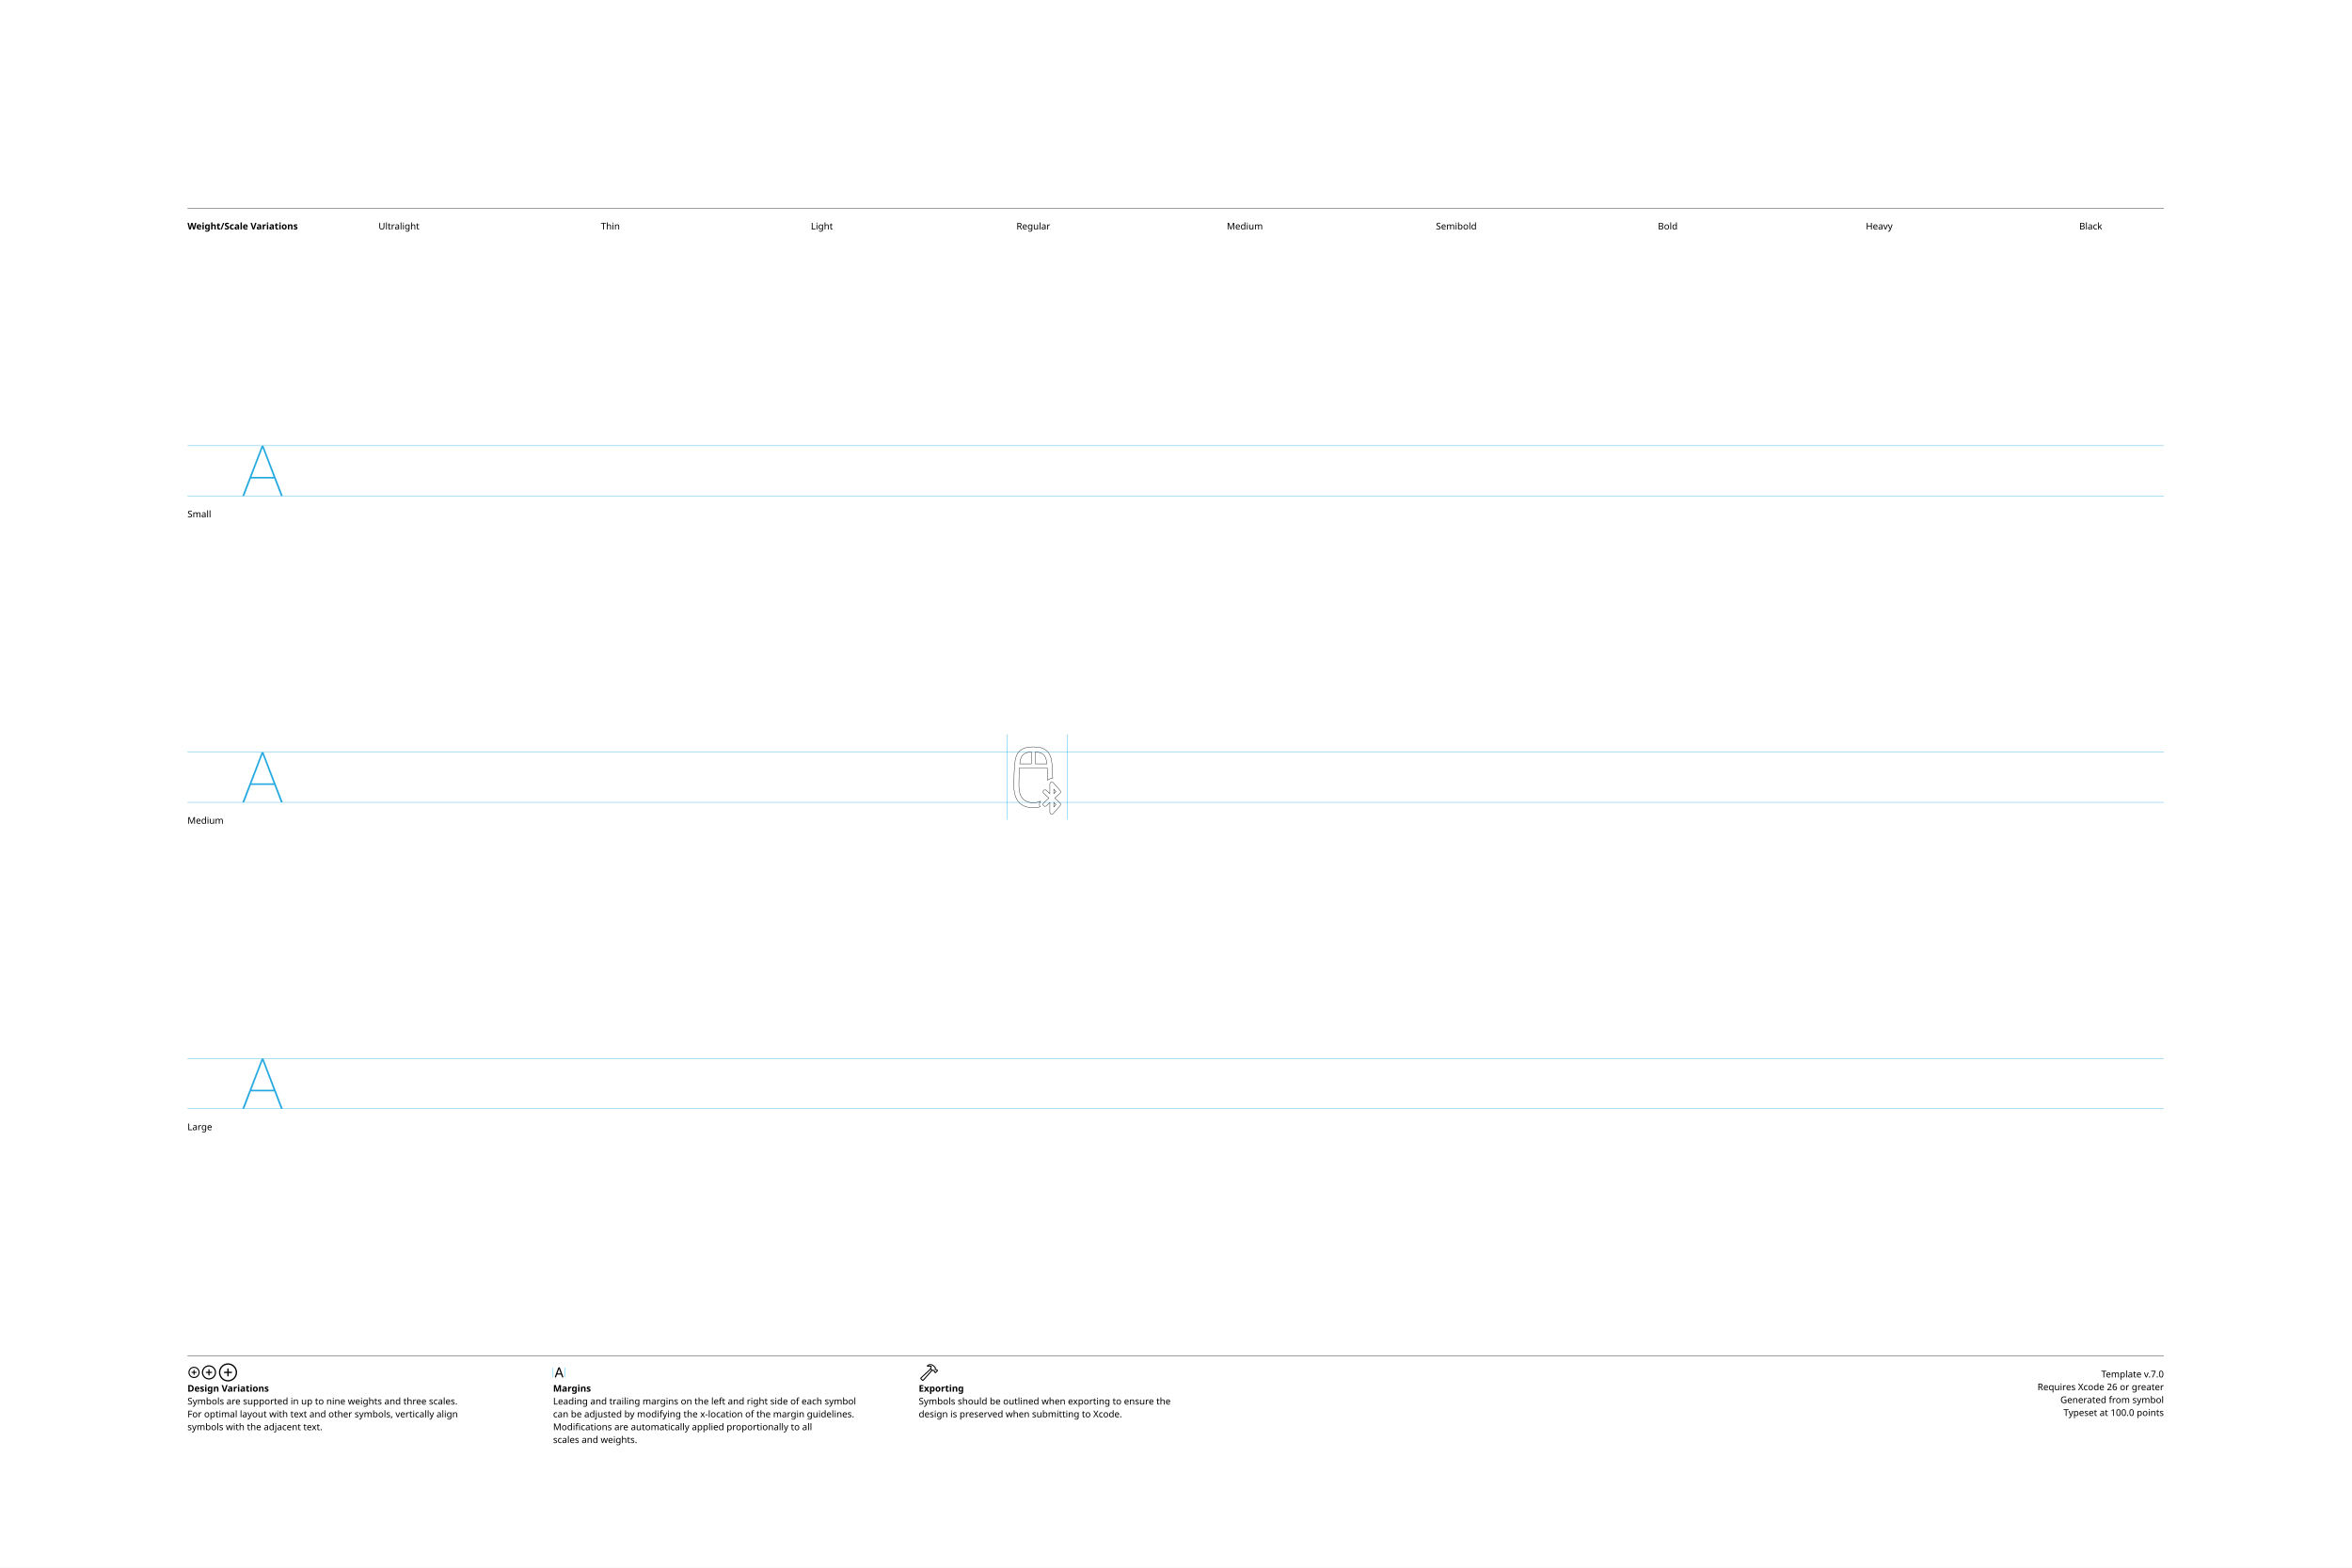
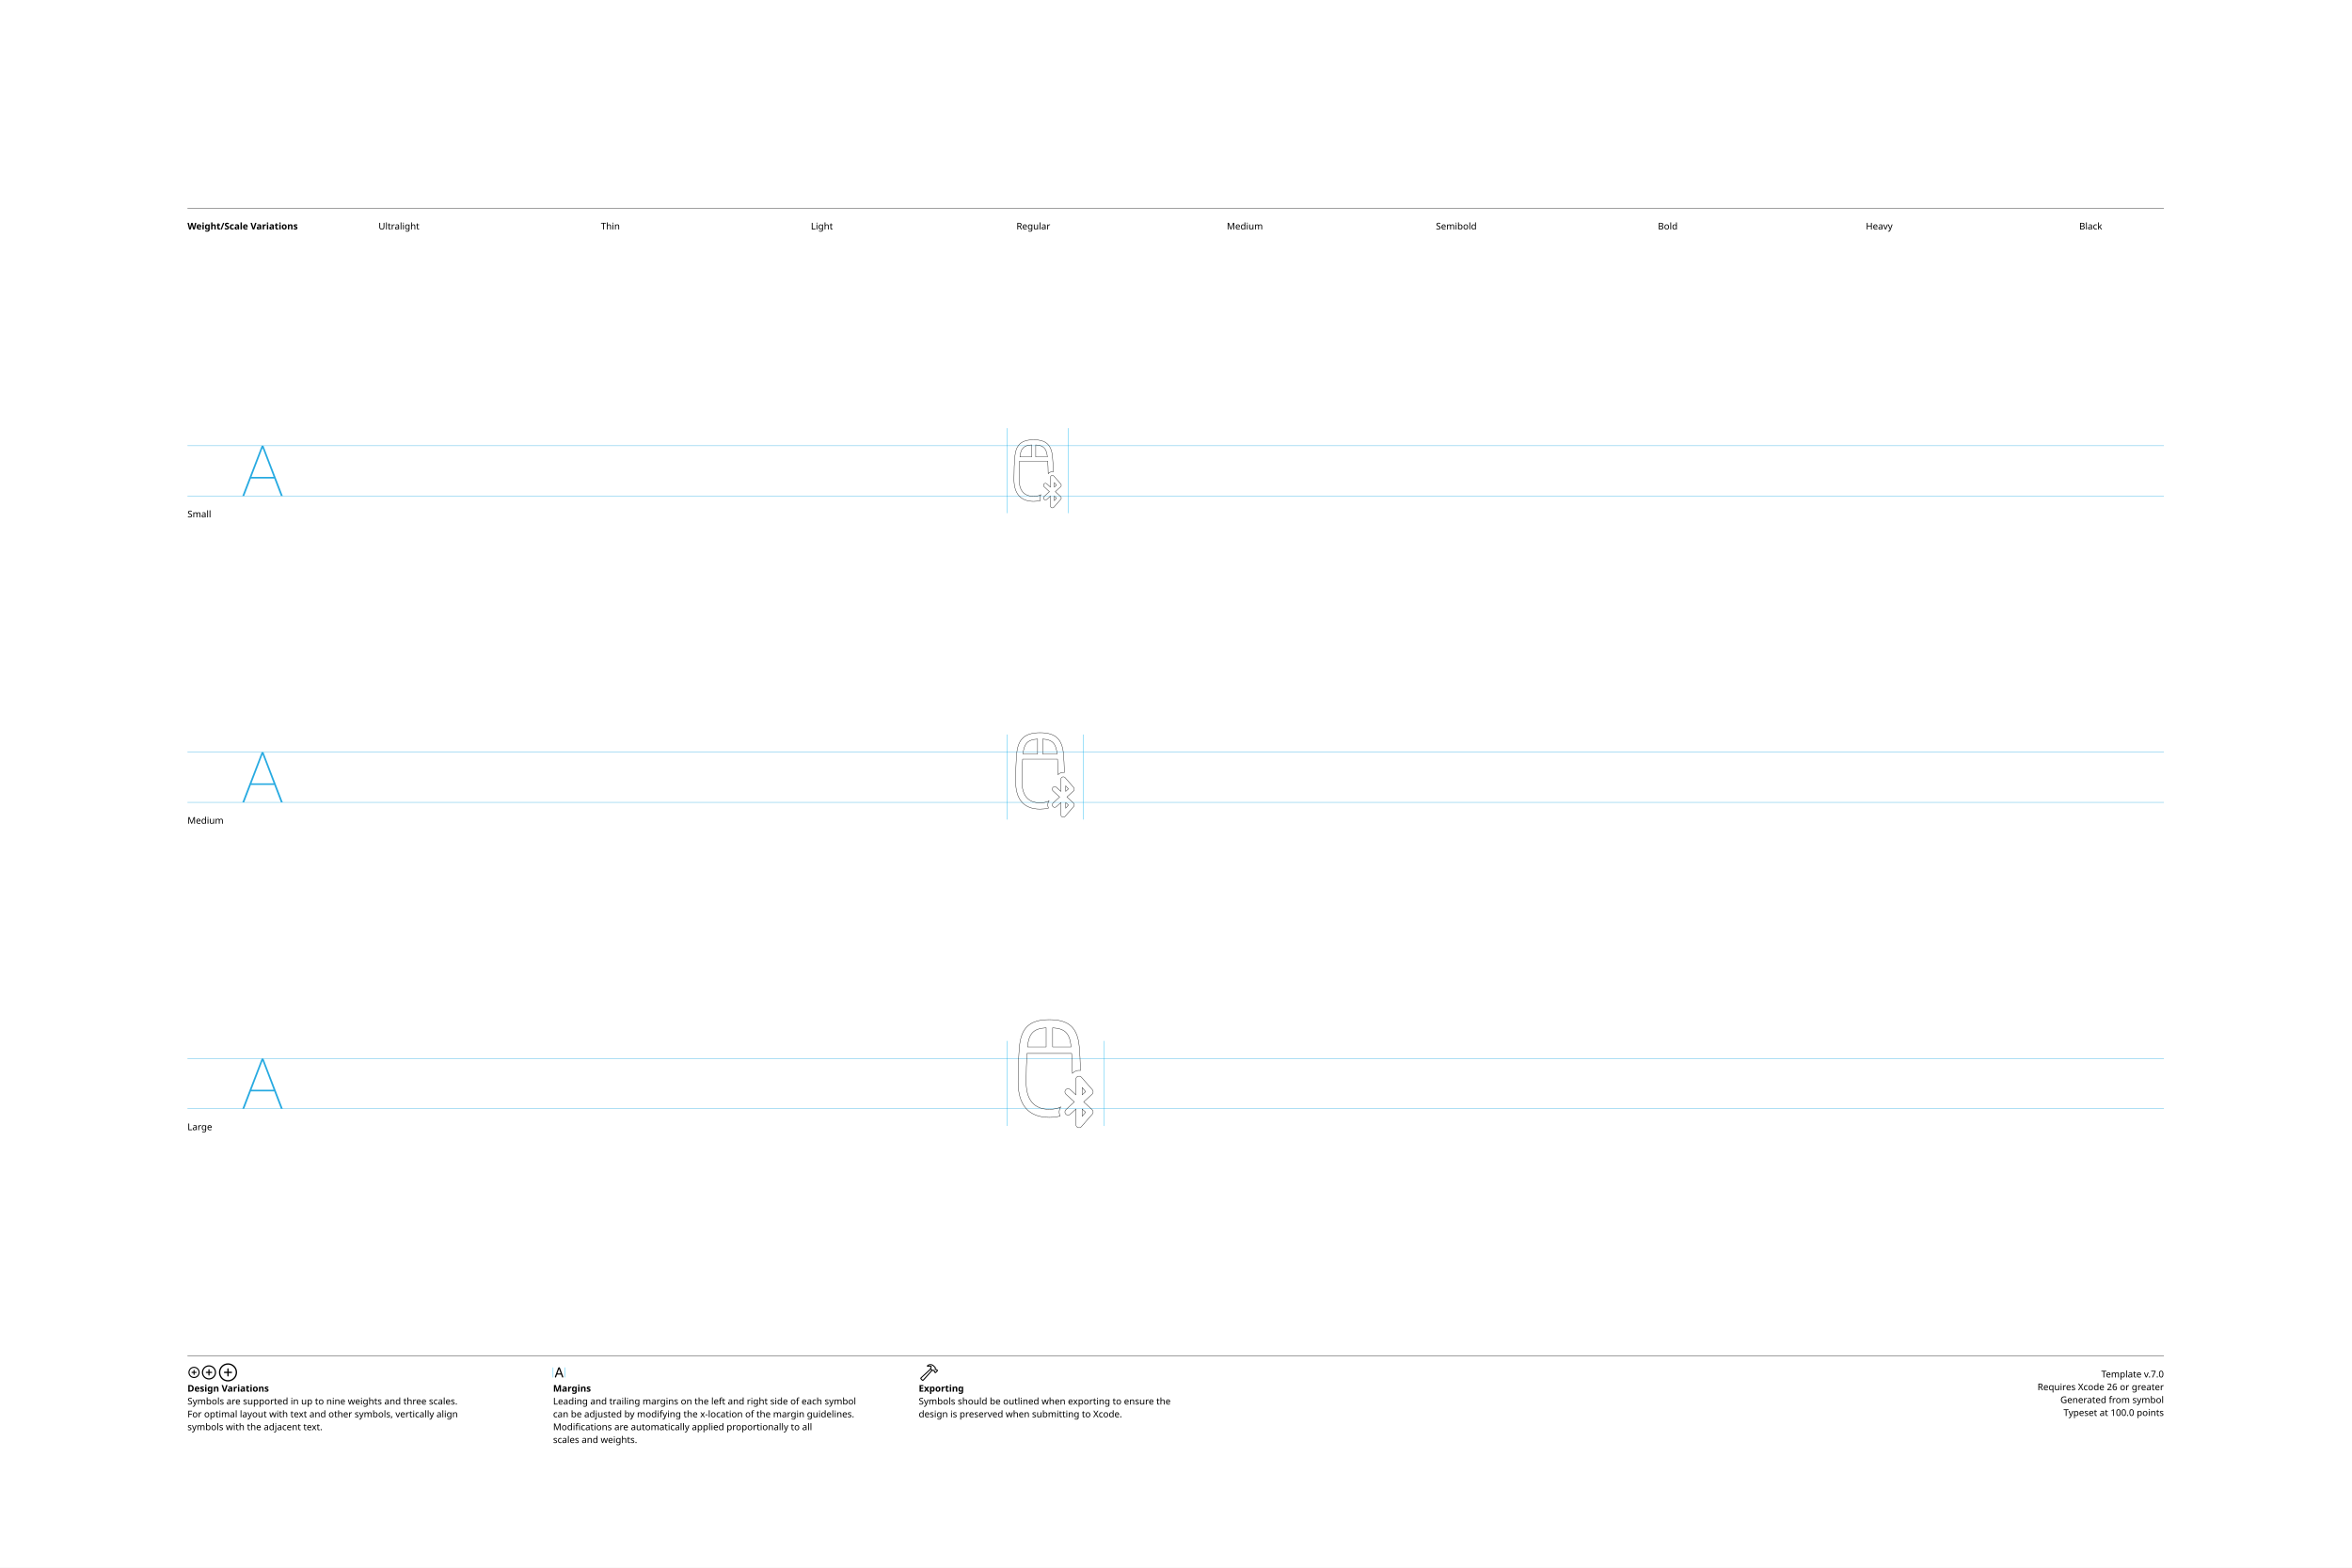
<svg xmlns="http://www.w3.org/2000/svg" version="1.1" viewBox="0 0 3300 2200">
  <style>.defaults {-sfsymbols-draw-reverses-motion-groups:true}

.monochrome-0 {-sfsymbols-motion-group:0;-sfsymbols-layer-tags:computermouse}

.multicolor-0:tintColor {-sfsymbols-motion-group:0;-sfsymbols-layer-tags:computermouse}

.hierarchical-0:primary {-sfsymbols-motion-group:0;-sfsymbols-layer-tags:computermouse}

.SFSymbolsPreviewWireframe {fill:none;opacity:1.0;stroke:black;stroke-width:0.5}
</style>
  <g id="Notes">
    <rect height="2200" id="artboard" style="fill:white;opacity:1" width="3300" x="0" y="0" />
    <line style="fill:none;stroke:black;opacity:1;stroke-width:0.5;" x1="263" x2="3036" y1="292" y2="292" />
    <text style="stroke:none;fill:black;font-family:sans-serif;font-size:13;font-weight:bold;" transform="matrix(1 0 0 1 263 322)">Weight/Scale Variations</text>
    <text style="stroke:none;fill:black;font-family:sans-serif;font-size:13;text-anchor:middle;" transform="matrix(1 0 0 1 559.711 322)">Ultralight</text>
    <text style="stroke:none;fill:black;font-family:sans-serif;font-size:13;text-anchor:middle;" transform="matrix(1 0 0 1 856.422 322)">Thin</text>
    <text style="stroke:none;fill:black;font-family:sans-serif;font-size:13;text-anchor:middle;" transform="matrix(1 0 0 1 1153.13 322)">Light</text>
    <text style="stroke:none;fill:black;font-family:sans-serif;font-size:13;text-anchor:middle;" transform="matrix(1 0 0 1 1449.84 322)">Regular</text>
    <text style="stroke:none;fill:black;font-family:sans-serif;font-size:13;text-anchor:middle;" transform="matrix(1 0 0 1 1746.56 322)">Medium</text>
    <text style="stroke:none;fill:black;font-family:sans-serif;font-size:13;text-anchor:middle;" transform="matrix(1 0 0 1 2043.27 322)">Semibold</text>
    <text style="stroke:none;fill:black;font-family:sans-serif;font-size:13;text-anchor:middle;" transform="matrix(1 0 0 1 2339.98 322)">Bold</text>
    <text style="stroke:none;fill:black;font-family:sans-serif;font-size:13;text-anchor:middle;" transform="matrix(1 0 0 1 2636.69 322)">Heavy</text>
    <text style="stroke:none;fill:black;font-family:sans-serif;font-size:13;text-anchor:middle;" transform="matrix(1 0 0 1 2933.4 322)">Black</text>
    <line style="fill:none;stroke:black;opacity:1;stroke-width:0.5;" x1="263" x2="3036" y1="1903" y2="1903" />
    <g transform="matrix(0.2 0 0 0.2 263 1933)">
      <path d="m46.24 4.15c21.777 0 39.453-17.627 39.453-39.404s-17.676-39.404-39.453-39.404c-21.729 0-39.404 17.627-39.404 39.404s17.676 39.404 39.404 39.404Zm0-7.422c-17.676 0-31.934-14.307-31.934-31.982s14.258-31.982 31.934-31.982 31.982 14.307 31.982 31.982-14.307 31.982-31.982 31.982Zm3.613-17.773v-28.467c0-2.246-1.465-3.76-3.711-3.76-2.148 0-3.613 1.514-3.613 3.76v28.467c0 2.197 1.465 3.711 3.613 3.711 2.246 0 3.711-1.514 3.711-3.711Zm-17.822-10.596h28.418c2.197 0 3.711-1.465 3.711-3.613 0-2.197-1.514-3.711-3.711-3.711h-28.418c-2.246 0-3.76 1.514-3.76 3.711 0 2.148 1.514 3.613 3.76 3.613Z" />
    </g>
    <g transform="matrix(0.2 0 0 0.2 281.506 1933)">
      <path d="m58.545 14.551c27.49 0 49.805-22.314 49.805-49.805s-22.314-49.805-49.805-49.805-49.805 22.314-49.805 49.805 22.314 49.805 49.805 49.805Zm0-8.301c-22.949 0-41.504-18.555-41.504-41.504s18.555-41.504 41.504-41.504 41.504 18.555 41.504 41.504-18.555 41.504-41.504 41.504Zm4.053-23.096v-36.914c0-2.49-1.709-4.199-4.15-4.199-2.393 0-4.053 1.709-4.053 4.199v36.914c0 2.441 1.66 4.15 4.053 4.15 2.441 0 4.15-1.66 4.15-4.15Zm-22.559-14.404h36.963c2.441 0 4.15-1.611 4.15-4.004 0-2.441-1.709-4.15-4.15-4.15h-36.963c-2.49 0-4.15 1.709-4.15 4.15 0 2.393 1.66 4.004 4.15 4.004Z" />
    </g>
    <g transform="matrix(0.2 0 0 0.2 304.924 1933)">
      <path d="m74.853 28.32c35.107 0 63.623-28.467 63.623-63.574s-28.516-63.623-63.623-63.623-63.574 28.516-63.574 63.623 28.467 63.574 63.574 63.574Zm0-9.082c-30.127 0-54.492-24.365-54.492-54.492s24.365-54.492 54.492-54.492 54.492 24.365 54.492 54.492-24.365 54.492-54.492 54.492Zm4.443-30.322v-48.486c0-2.734-1.855-4.639-4.541-4.639-2.588 0-4.443 1.904-4.443 4.639v48.486c0 2.686 1.855 4.59 4.443 4.59 2.686 0 4.541-1.855 4.541-4.59Zm-28.711-19.775h48.486c2.686 0 4.59-1.807 4.59-4.395 0-2.734-1.855-4.59-4.59-4.59h-48.486c-2.734 0-4.59 1.855-4.59 4.59 0 2.588 1.855 4.395 4.59 4.395Z" />
    </g>
    <text style="stroke:none;fill:black;font-family:sans-serif;font-size:13;font-weight:bold;" transform="matrix(1 0 0 1 263 1953)">Design Variations</text>
    <text style="stroke:none;fill:black;font-family:sans-serif;font-size:13;" transform="matrix(1 0 0 1 263 1971)">Symbols are supported in up to nine weights and three scales.</text>
    <text style="stroke:none;fill:black;font-family:sans-serif;font-size:13;" transform="matrix(1 0 0 1 263 1989)">For optimal layout with text and other symbols, vertically align</text>
    <text style="stroke:none;fill:black;font-family:sans-serif;font-size:13;" transform="matrix(1 0 0 1 263 2007)">symbols with the adjacent text.</text>
    <line style="fill:none;stroke:#00AEEF;stroke-width:0.5;opacity:1.0;" x1="776" x2="776" y1="1919" y2="1933" />
    <g transform="matrix(0.2 0 0 0.2 776 1933)">
      <path d="m16.553 0.781c2.588 0 3.857-0.977 4.785-3.711l20.557-57.52h0.244l20.605 57.52c0.928 2.734 2.197 3.711 4.736 3.711 2.588 0 4.248-1.562 4.248-4.004 0-0.83-0.146-1.611-0.537-2.637l-22.9-60.986c-1.123-2.979-3.125-4.492-6.25-4.492-3.027 0-5.078 1.465-6.152 4.443l-22.9 61.084c-0.391 1.025-0.537 1.807-0.537 2.637 0 2.441 1.562 3.955 4.102 3.955Zm10.205-20.947h30.664c2.002 0 3.662-1.66 3.662-3.662 0-2.051-1.66-3.662-3.662-3.662h-30.664c-2.002 0-3.662 1.611-3.662 3.662 0 2.002 1.66 3.662 3.662 3.662Z" />
    </g>
    <line style="fill:none;stroke:#00AEEF;stroke-width:0.5;opacity:1.0;" x1="792.836" x2="792.836" y1="1919" y2="1933" />
    <text style="stroke:none;fill:black;font-family:sans-serif;font-size:13;font-weight:bold;" transform="matrix(1 0 0 1 776 1953)">Margins</text>
    <text style="stroke:none;fill:black;font-family:sans-serif;font-size:13;" transform="matrix(1 0 0 1 776 1971)">Leading and trailing margins on the left and right side of each symbol</text>
    <text style="stroke:none;fill:black;font-family:sans-serif;font-size:13;" transform="matrix(1 0 0 1 776 1989)">can be adjusted by modifying the x-location of the margin guidelines.</text>
    <text style="stroke:none;fill:black;font-family:sans-serif;font-size:13;" transform="matrix(1 0 0 1 776 2007)">Modifications are automatically applied proportionally to all</text>
    <text style="stroke:none;fill:black;font-family:sans-serif;font-size:13;" transform="matrix(1 0 0 1 776 2025)">scales and weights.</text>
    <g transform="matrix(0.2 0 0 0.2 1289 1933)">
      <path d="m14.209 13.135 7.861 7.861c4.297 4.395 9.326 4.102 13.867-1.025l60.693-68.213-4.883-4.883-60.254 67.676c-1.807 1.953-3.467 2.441-5.811 0.098l-5.176-5.127c-2.295-2.295-1.807-3.955 0.195-5.811l67.481-62.158-4.883-4.834-68.066 62.598c-4.98 4.59-5.322 9.473-1.025 13.818Zm44.873-97.461c-2.051 2.002-2.246 4.883-1.074 6.787 1.123 1.807 3.467 3.027 6.592 2.246 5.859-1.66 12.598-2.393 18.896 0.928l-2.686 7.129c-1.611 4.004-0.732 6.885 1.709 9.424l10.254 10.303c2.344 2.393 4.541 2.441 7.08 1.953l4.443-0.732 2.588 2.539-0.195 2.246c-0.098 2.295 0.537 4.297 2.783 6.494l3.369 3.32c2.295 2.295 5.518 2.49 7.812 0.195l12.988-13.037c2.295-2.344 2.148-5.371-0.195-7.666l-3.418-3.418c-2.197-2.197-4.053-3.027-6.348-2.881l-2.344 0.244-2.441-2.441 1.025-4.688c0.635-2.734-0.244-4.98-2.881-7.617l-11.279-11.182c-12.94-12.842-35.596-11.035-46.68-0.146Zm7.08 2.051c8.789-6.396 25.977-5.664 33.691 1.953l12.305 12.207c1.025 1.025 1.221 1.807 0.928 3.32l-1.465 6.641 6.738 6.689 4.395-0.244c1.123-0.049 1.514 0.049 2.344 0.879l2.539 2.49-10.84 10.84-2.49-2.49c-0.83-0.879-0.977-1.221-0.928-2.393l0.293-4.346-6.689-6.738-6.836 1.172c-1.416 0.293-2.051 0.195-3.174-0.879l-8.936-8.887c-1.074-1.025-1.172-1.709-0.488-3.369l4.59-11.475c-6.104-6.348-17.041-7.52-25.586-4.59-0.684 0.244-0.928-0.391-0.391-0.781Z" />
    </g>
    <text style="stroke:none;fill:black;font-family:sans-serif;font-size:13;font-weight:bold;" transform="matrix(1 0 0 1 1289 1953)">Exporting</text>
    <text style="stroke:none;fill:black;font-family:sans-serif;font-size:13;" transform="matrix(1 0 0 1 1289 1971)">Symbols should be outlined when exporting to ensure the</text>
    <text style="stroke:none;fill:black;font-family:sans-serif;font-size:13;" transform="matrix(1 0 0 1 1289 1989)">design is preserved when submitting to Xcode.</text>
    <text id="template-version" style="stroke:none;fill:black;font-family:sans-serif;font-size:13;text-anchor:end;" transform="matrix(1 0 0 1 3036 1933)">Template v.7.0</text>
    <text style="stroke:none;fill:black;font-family:sans-serif;font-size:13;text-anchor:end;" transform="matrix(1 0 0 1 3036 1951)">Requires Xcode 26 or greater</text>
    <text id="descriptive-name" style="stroke:none;fill:black;font-family:sans-serif;font-size:13;text-anchor:end;" transform="matrix(1 0 0 1 3036 1969)">Generated from symbol</text>
    <text style="stroke:none;fill:black;font-family:sans-serif;font-size:13;text-anchor:end;" transform="matrix(1 0 0 1 3036 1987)">Typeset at 100.0 points</text>
    <text style="stroke:none;fill:black;font-family:sans-serif;font-size:13;" transform="matrix(1 0 0 1 263 726)">Small</text>
    <text style="stroke:none;fill:black;font-family:sans-serif;font-size:13;" transform="matrix(1 0 0 1 263 1156)">Medium</text>
    <text style="stroke:none;fill:black;font-family:sans-serif;font-size:13;" transform="matrix(1 0 0 1 263 1586)">Large</text>
  </g>
  <g id="Guides">
    <g id="H-reference" style="fill:#27AAE1;stroke:none;" transform="matrix(1 0 0 1 339 696)">
      <path d="M0.994 0L3.638 0L29.328-67.132L30.03-67.132L30.03-70.459L28.123-70.459ZM11.688-24.48L46.981-24.48L46.231-26.729L12.438-26.729ZM55.12 0L57.764 0L30.638-70.459L29.433-70.459L29.433-67.132Z" />
    </g>
    <line id="Baseline-S" style="fill:none;stroke:#27AAE1;opacity:1;stroke-width:0.5;" x1="263" x2="3036" y1="696" y2="696" />
    <line id="Capline-S" style="fill:none;stroke:#27AAE1;opacity:1;stroke-width:0.5;" x1="263" x2="3036" y1="625.541" y2="625.541" />
    <g id="H-reference" style="fill:#27AAE1;stroke:none;" transform="matrix(1 0 0 1 339 1126)">
      <path d="M0.994 0L3.638 0L29.328-67.132L30.03-67.132L30.03-70.459L28.123-70.459ZM11.688-24.48L46.981-24.48L46.231-26.729L12.438-26.729ZM55.12 0L57.764 0L30.638-70.459L29.433-70.459L29.433-67.132Z" />
    </g>
    <line id="Baseline-M" style="fill:none;stroke:#27AAE1;opacity:1;stroke-width:0.5;" x1="263" x2="3036" y1="1126" y2="1126" />
    <line id="Capline-M" style="fill:none;stroke:#27AAE1;opacity:1;stroke-width:0.5;" x1="263" x2="3036" y1="1055.54" y2="1055.54" />
    <g id="H-reference" style="fill:#27AAE1;stroke:none;" transform="matrix(1 0 0 1 339 1556)">
      <path d="M0.994 0L3.638 0L29.328-67.132L30.03-67.132L30.03-70.459L28.123-70.459ZM11.688-24.48L46.981-24.48L46.231-26.729L12.438-26.729ZM55.12 0L57.764 0L30.638-70.459L29.433-70.459L29.433-67.132Z" />
    </g>
    <line id="Baseline-L" style="fill:none;stroke:#27AAE1;opacity:1;stroke-width:0.5;" x1="263" x2="3036" y1="1556" y2="1556" />
    <line id="Capline-L" style="fill:none;stroke:#27AAE1;opacity:1;stroke-width:0.5;" x1="263" x2="3036" y1="1485.54" y2="1485.54" />
-     <line id="right-margin-Regular-M" style="fill:none;stroke:#00AEEF;stroke-width:0.5;opacity:1.0;" x1="1497.90" x2="1497.90" y1="1030.79" y2="1150.12" />
-     <line id="left-margin-Regular-M" style="fill:none;stroke:#00AEEF;stroke-width:0.5;opacity:1.0;" x1="1412.78" x2="1412.78" y1="1030.79" y2="1150.12" />
+     <line id="left-margin-Regular-S" style="fill:none;stroke:#00AEEF;stroke-width:0.5;opacity:1.0;" x1="1412.78" x2="1412.78" y1="600.785" y2="720.121" />
+     <line id="right-margin-Regular-S" style="fill:none;stroke:#00AEEF;stroke-width:0.5;opacity:1.0;" x1="1498.93" x2="1498.93" y1="600.785" y2="720.121" />
+     <line id="left-margin-Regular-M" style="fill:none;stroke:#00AEEF;stroke-width:0.5;opacity:1.0;" x1="1412.78" x2="1412.78" y1="1030.785" y2="1150.121" />
+     <line id="right-margin-Regular-M" style="fill:none;stroke:#00AEEF;stroke-width:0.5;opacity:1.0;" x1="1519.60" x2="1519.60" y1="1030.785" y2="1150.121" />
+     <line id="left-margin-Regular-L" style="fill:none;stroke:#00AEEF;stroke-width:0.5;opacity:1.0;" x1="1412.78" x2="1412.78" y1="1460.785" y2="1580.121" />
+     <line id="right-margin-Regular-L" style="fill:none;stroke:#00AEEF;stroke-width:0.5;opacity:1.0;" x1="1549.47" x2="1549.47" y1="1460.785" y2="1580.121" />
  </g>
  <g id="Symbols">
+     <g id="Regular-S" transform="matrix(1 0 0 1 1412.78 696)">
+       <path class="monochrome-0 multicolor-0:tintColor hierarchical-0:primary SFSymbolsPreviewWireframe" d="M37.51 7.61C19.37 7.61 9.88 -3.11 9.88 -23.62C9.88 -36.23 10.38 -47.44 11.07 -55.06C12.6 -71.86 20.36 -78.83 37.51 -78.83C54.66 -78.83 62.42 -71.86 63.95 -55.06C64.45 -49.58 64.84 -42.24 65.03 -33.86Q64.67 -33.91 64.3 -33.94Q62.74 -34.05 61.26 -33.55Q59.78 -33.05 58.61 -32.02Q58.23 -31.69 57.91 -31.34C57.8 -37.8 57.56 -43.83 57.22 -48.98H17.76C17.28 -41.82 17 -32.97 17 -23.62C17 -7.81 24.02 0.49 37.51 0.49C41.4 0.49 44.75 -0.2 47.55 -1.56Q47.2 -1.05 46.94 -0.48Q46.28 0.93 46.21 2.49Q46.14 4.05 46.68 5.52Q46.85 5.98 47.07 6.41C44.21 7.21 41.02 7.61 37.51 7.61ZM52.17 0.78 59.65 -6.07 52.17 -12.93Q51.32 -13.71 51.27 -14.86Q51.22 -16.01 52 -16.86Q52.78 -17.71 53.93 -17.76Q55.08 -17.81 55.93 -17.03L60.98 -12.4V-26.11Q60.98 -27.38 61.94 -28.21Q62.8 -28.97 63.95 -28.89Q65.1 -28.81 65.86 -27.94L75.58 -16.81Q76.32 -15.96 76.26 -14.82Q76.2 -13.69 75.36 -12.93L67.88 -6.07L75.36 0.78Q76.2 1.55 76.26 2.68Q76.32 3.81 75.58 4.66L65.86 15.8Q65.03 16.75 63.77 16.75Q62.61 16.75 61.8 15.94Q60.98 15.12 60.98 13.97V0.25L55.93 4.89Q55.08 5.66 53.93 5.61Q52.78 5.56 52 4.71Q51.22 3.86 51.27 2.71Q51.32 1.56 52.17 0.78ZM34.69 -71.64C23.46 -71.04 19.32 -66.55 18.22 -54.71H34.69ZM40.43 -54.71H56.75C55.66 -66.51 51.58 -71.01 40.43 -71.63ZM66.55 0.25V6.55L69.6 3.05L66.55 0.25ZM66.55 -12.4 69.6 -15.2 66.55 -18.69V-12.4Z" />
+     </g>
    <g id="Regular-M" transform="matrix(1 0 0 1 1412.78 1126)">
-       <path class="monochrome-0 multicolor-0:tintColor hierarchical-0:primary SFSymbolsPreviewWireframe" d="M37.06 7.52C19.14 7.52 9.77 -3.08 9.77 -23.34C9.77 -35.79 10.25 -46.88 10.94 -54.39C12.45 -71 20.12 -77.88 37.06 -77.88C54 -77.88 61.67 -71 63.18 -54.39C63.68 -48.99 64.07 -41.73 64.25 -33.45Q63.89 -33.51 63.53 -33.53Q61.99 -33.64 60.53 -33.14Q59.07 -32.65 57.9 -31.64Q57.53 -31.31 57.21 -30.97C57.11 -37.35 56.87 -43.3 56.53 -48.39H17.54C17.07 -41.32 16.8 -32.57 16.8 -23.34C16.8 -7.71 23.73 0.49 37.06 0.49C40.91 0.49 44.22 -0.19 46.98 -1.54Q46.64 -1.04 46.38 -0.47Q45.72 0.92 45.66 2.46Q45.59 4 46.12 5.45Q46.28 5.91 46.5 6.33C43.68 7.12 40.53 7.52 37.06 7.52ZM51.54 0.77 58.93 -6 51.54 -12.77Q50.7 -13.54 50.65 -14.68Q50.6 -15.82 51.37 -16.66Q52.14 -17.5 53.28 -17.55Q54.42 -17.6 55.26 -16.83L60.25 -12.25V-25.8Q60.25 -27.05 61.19 -27.87Q62.05 -28.62 63.19 -28.54Q64.32 -28.47 65.07 -27.61L74.67 -16.61Q75.41 -15.76 75.35 -14.65Q75.28 -13.53 74.46 -12.77L67.07 -6L74.46 0.77Q75.28 1.53 75.35 2.65Q75.41 3.76 74.67 4.61L65.07 15.61Q64.25 16.55 63 16.55Q61.86 16.55 61.06 15.74Q60.25 14.94 60.25 13.8V0.25L55.26 4.83Q54.42 5.6 53.28 5.55Q52.14 5.5 51.37 4.66Q50.6 3.82 50.65 2.68Q50.7 1.54 51.54 0.77ZM34.28 -70.78C23.18 -70.19 19.09 -65.75 18 -54.05H34.28ZM39.94 -54.05H56.07C54.99 -65.71 50.96 -70.16 39.94 -70.77ZM65.75 0.25V6.47L68.76 3.01L65.75 0.25ZM65.75 -12.25 68.76 -15.01 65.75 -18.47V-12.25Z" />
+       <path class="monochrome-0 multicolor-0:tintColor hierarchical-0:primary SFSymbolsPreviewWireframe" d="M46.51 9.44C24.02 9.44 12.26 -3.86 12.26 -29.29C12.26 -44.92 12.87 -58.83 13.73 -68.27C15.63 -89.1 25.25 -97.75 46.51 -97.75C67.78 -97.75 77.4 -89.1 79.3 -68.27C79.92 -61.48 80.41 -52.37 80.63 -41.98Q80.19 -42.05 79.73 -42.08Q77.8 -42.22 75.96 -41.6Q74.13 -40.98 72.67 -39.71Q72.21 -39.3 71.81 -38.86C71.67 -46.87 71.37 -54.35 70.95 -60.73H22.02C21.42 -51.86 21.08 -40.88 21.08 -29.29C21.08 -9.68 29.78 0.61 46.51 0.61C51.34 0.61 55.49 -0.24 58.96 -1.93Q58.53 -1.3 58.2 -0.59Q57.39 1.16 57.3 3.09Q57.22 5.02 57.88 6.84Q58.09 7.42 58.36 7.95C54.82 8.94 50.87 9.44 46.51 9.44ZM64.69 0.97 73.96 -7.53 64.69 -16.03Q63.63 -17 63.57 -18.42Q63.51 -19.85 64.48 -20.91Q65.44 -21.96 66.87 -22.02Q68.3 -22.09 69.35 -21.12L75.62 -15.38V-32.38Q75.62 -33.95 76.8 -34.98Q77.88 -35.92 79.3 -35.82Q80.73 -35.73 81.67 -34.65L93.72 -20.84Q94.64 -19.79 94.56 -18.38Q94.49 -16.98 93.45 -16.03L84.18 -7.53L93.45 0.97Q94.49 1.92 94.56 3.32Q94.64 4.73 93.72 5.78L81.67 19.59Q80.64 20.77 79.07 20.77Q77.64 20.77 76.63 19.76Q75.62 18.75 75.62 17.32V0.32L69.35 6.06Q68.3 7.02 66.87 6.96Q65.44 6.9 64.48 5.85Q63.51 4.79 63.57 3.36Q63.63 1.94 64.69 0.97ZM43.02 -88.83C29.09 -88.09 23.96 -82.52 22.59 -67.84H43.02ZM50.13 -67.84H70.37C69.01 -82.47 63.96 -88.06 50.13 -88.83ZM82.52 0.32V8.12L86.3 3.78L82.52 0.32ZM82.52 -15.38 86.3 -18.84 82.52 -23.18V-15.38Z" />
+     </g>
+     <g id="Regular-L" transform="matrix(1 0 0 1 1412.78 1556)">
+       <path class="monochrome-0 multicolor-0:tintColor hierarchical-0:primary SFSymbolsPreviewWireframe" d="M59.52 12.08C30.74 12.08 15.68 -4.94 15.68 -37.48C15.68 -57.48 16.47 -75.28 17.56 -87.35C20 -114.02 32.31 -125.07 59.52 -125.07C86.73 -125.07 99.04 -114.02 101.47 -87.35C102.26 -78.67 102.89 -67.02 103.18 -53.72Q102.6 -53.81 102.02 -53.85Q99.55 -54.02 97.2 -53.23Q94.86 -52.44 92.99 -50.81Q92.39 -50.29 91.88 -49.73C91.71 -59.98 91.33 -69.54 90.78 -77.71H28.17C27.41 -66.36 26.97 -52.31 26.97 -37.48C26.97 -12.39 38.11 0.78 59.52 0.78C65.69 0.78 71.01 -0.31 75.44 -2.48Q74.9 -1.66 74.48 -0.76Q73.43 1.48 73.32 3.96Q73.22 6.43 74.06 8.76Q74.33 9.49 74.68 10.17C70.15 11.44 65.09 12.08 59.52 12.08ZM82.77 1.24 94.64 -9.64 82.77 -20.51Q81.42 -21.75 81.34 -23.58Q81.27 -25.4 82.5 -26.75Q83.74 -28.1 85.57 -28.18Q87.39 -28.26 88.74 -27.02L96.76 -19.67V-41.43Q96.76 -43.44 98.27 -44.76Q99.65 -45.96 101.47 -45.84Q103.3 -45.72 104.5 -44.34L119.92 -26.67Q121.1 -25.32 121 -23.52Q120.9 -21.73 119.58 -20.51L107.71 -9.64L119.58 1.24Q120.9 2.46 121 4.25Q121.1 6.05 119.92 7.4L104.5 25.07Q103.18 26.58 101.17 26.58Q99.34 26.58 98.05 25.28Q96.76 23.99 96.76 22.16V0.4L88.74 7.75Q87.39 8.99 85.57 8.91Q83.74 8.83 82.5 7.48Q81.27 6.13 81.34 4.3Q81.42 2.48 82.77 1.24ZM55.05 -113.67C37.22 -112.72 30.65 -105.59 28.91 -86.81H55.05ZM64.14 -86.81H90.05C88.31 -105.53 81.84 -112.68 64.14 -113.66ZM105.59 0.4V10.39L110.43 4.84L105.59 0.4ZM105.59 -19.67 110.43 -24.11 105.59 -29.66V-19.67Z" />
    </g>
  </g>
</svg>
